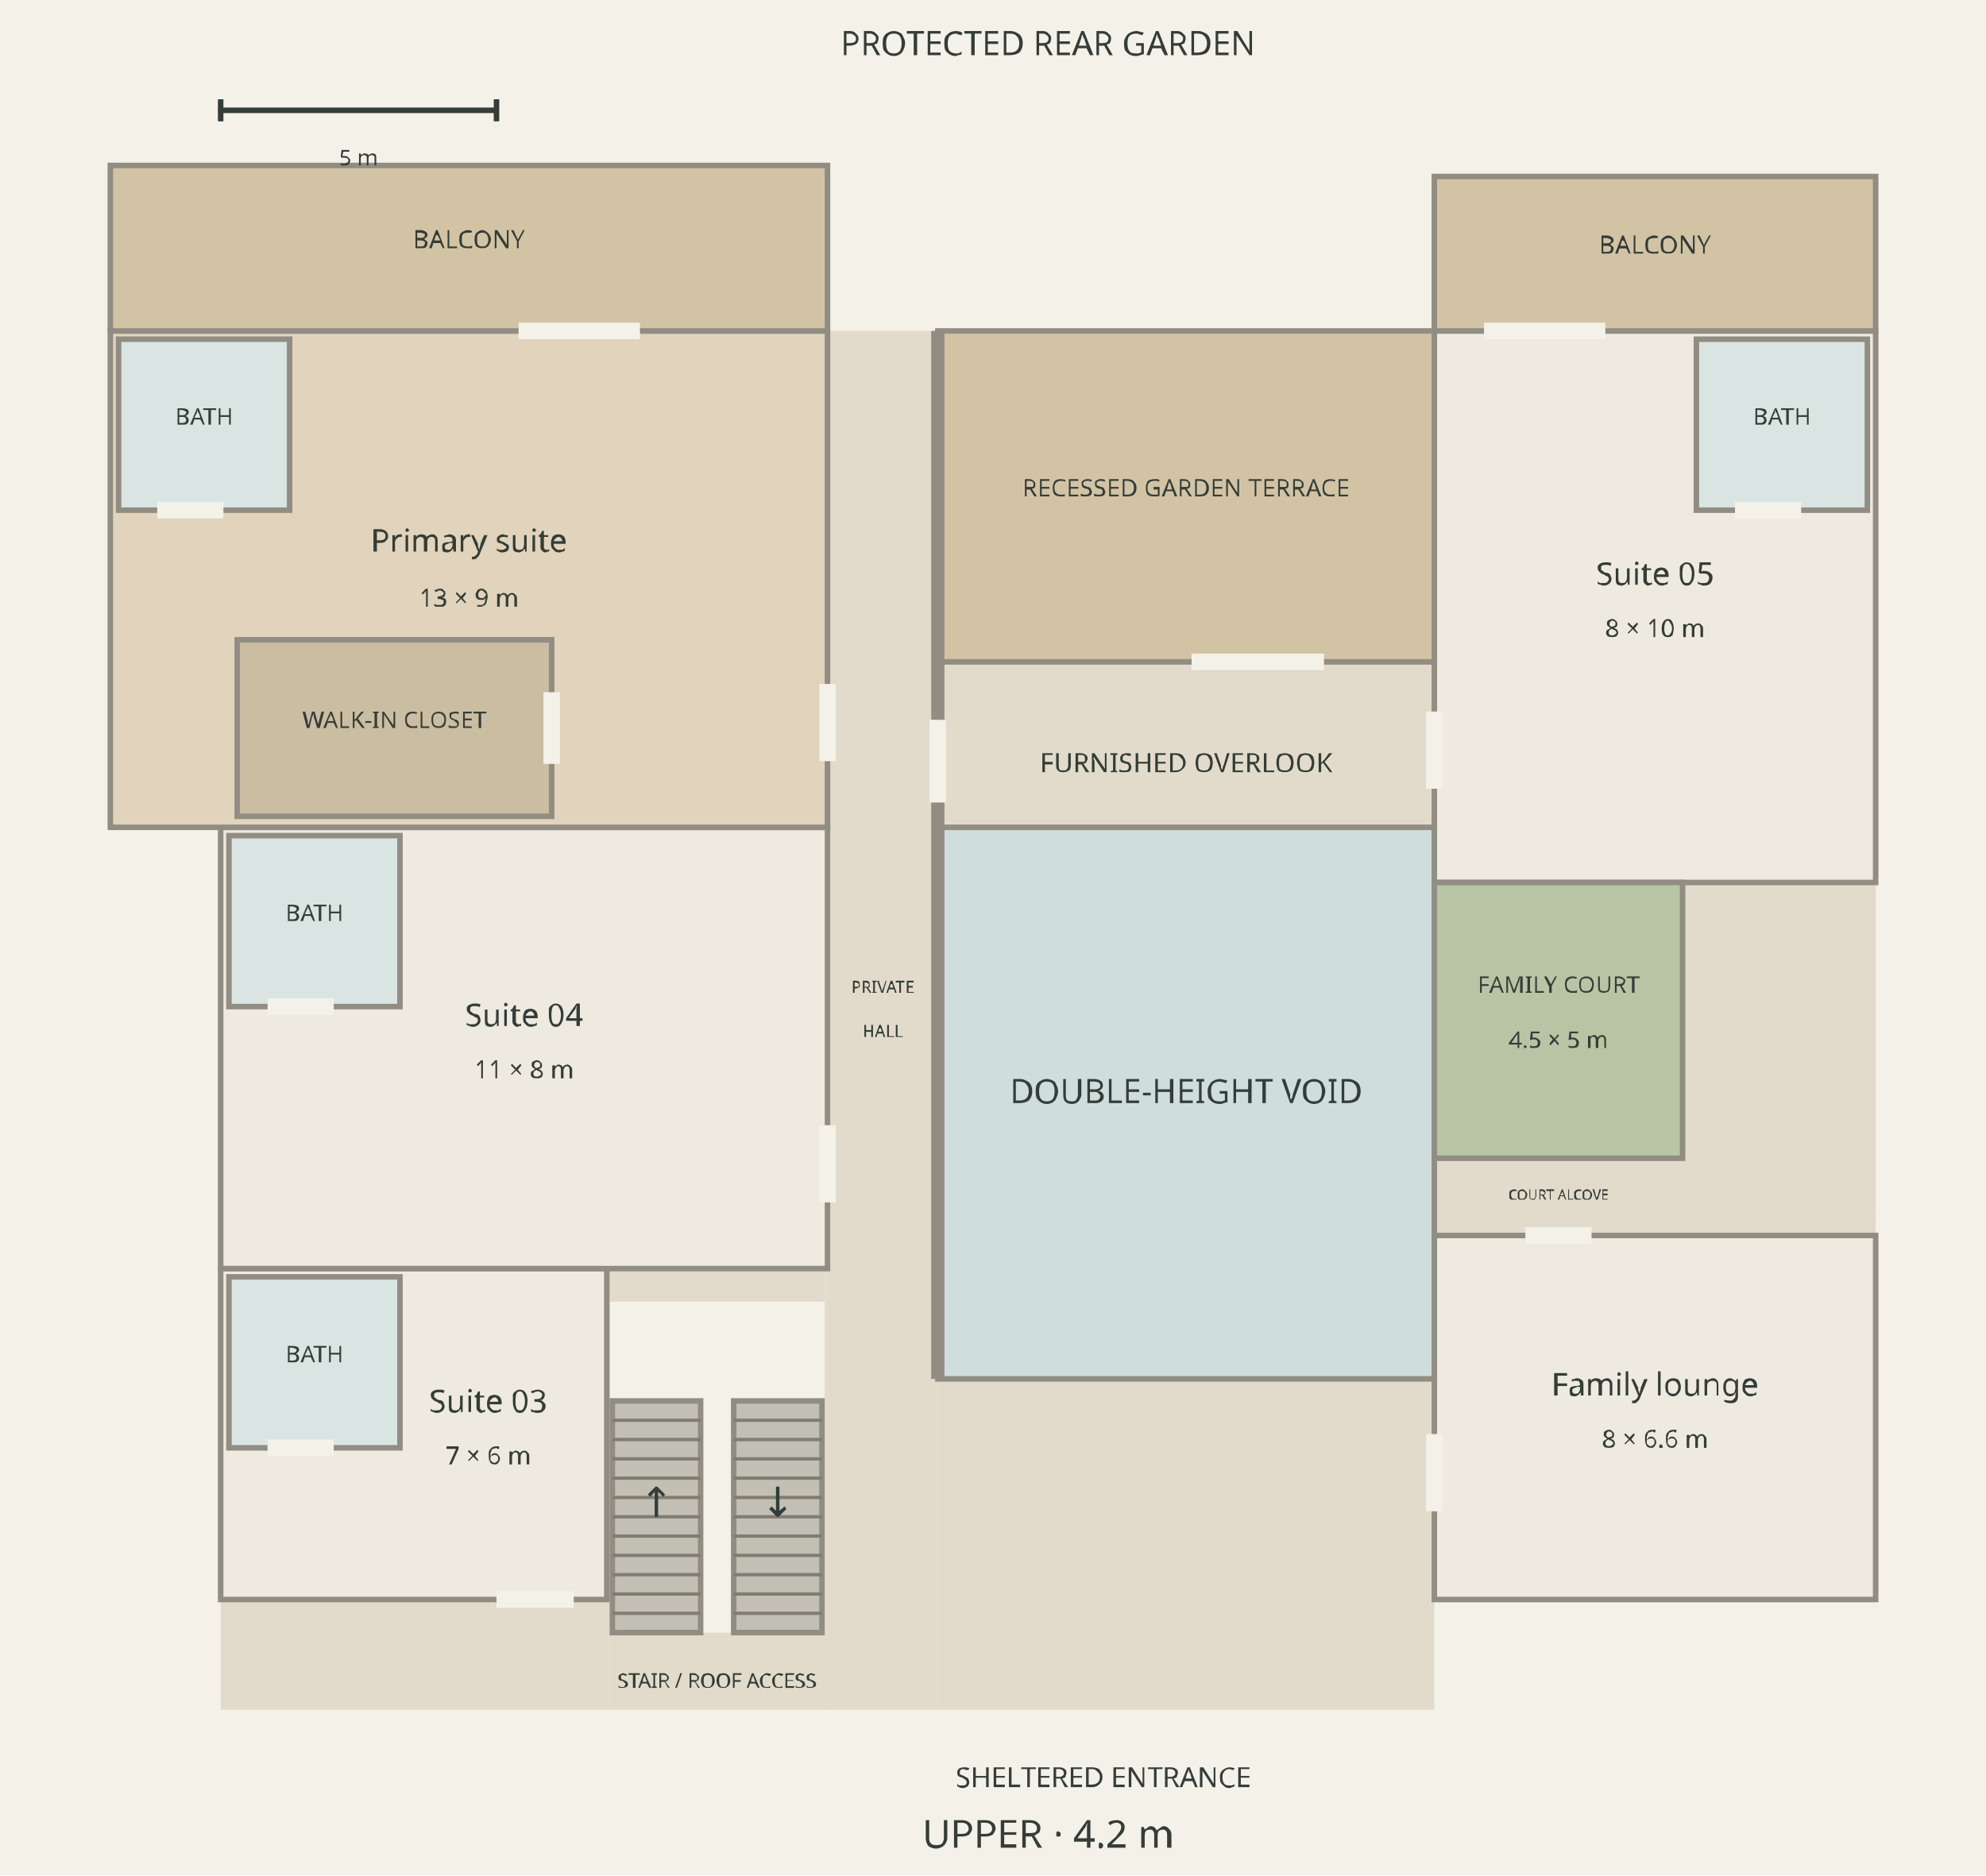
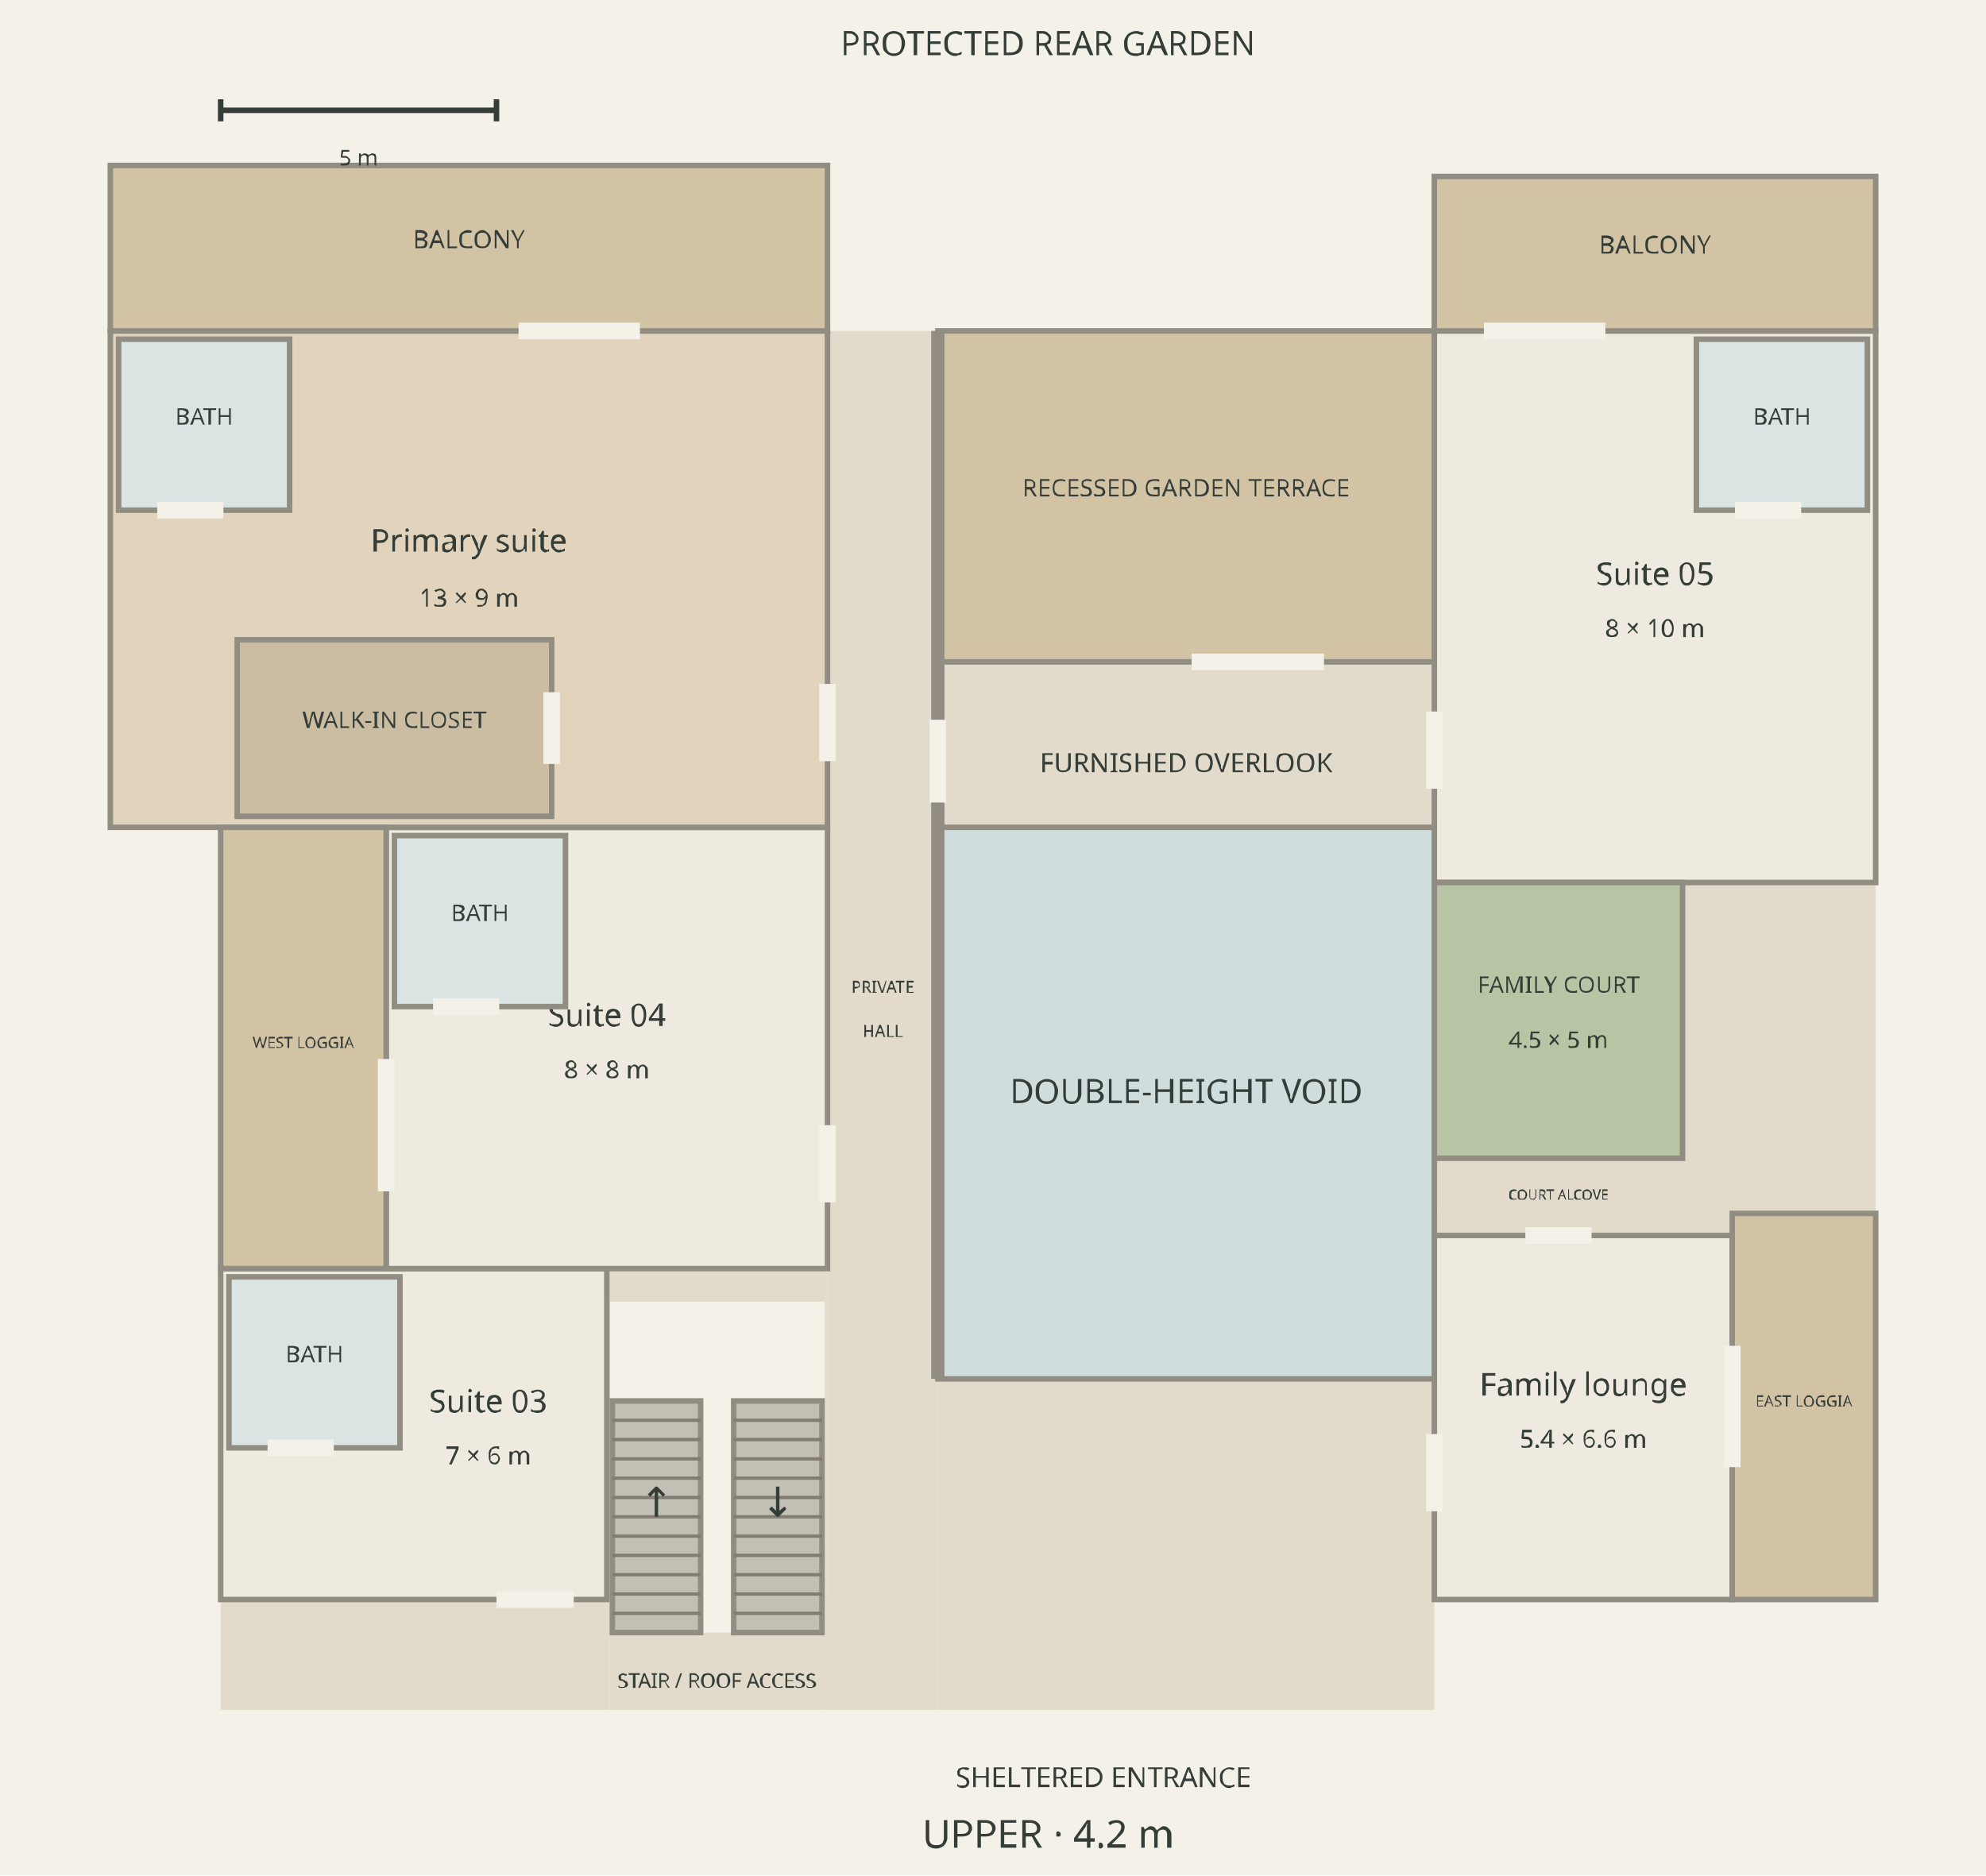
<svg xmlns="http://www.w3.org/2000/svg" viewBox="-17 -26 36 34" role="img" aria-label="Upper floor plan; rear garden at top">
  <rect x="-17" y="-26" width="36" height="34" fill="#f4f1e9" />
  <rect x="-13" y="-3" width="7" height="6" fill="#e2dbcb" stroke="#e2dbcb" stroke-width="0" />
  <rect x="-13" y="-11" width="11" height="8" fill="#e2dbcb" stroke="#e2dbcb" stroke-width="0" />
  <rect x="-15" y="-20" width="13" height="9" fill="#e2dbcb" stroke="#e2dbcb" stroke-width="0" />
  <rect x="9" y="-4" width="8" height="7" fill="#e2dbcb" stroke="#e2dbcb" stroke-width="0" />
  <rect x="13.5" y="-10" width="3.5" height="6" fill="#e2dbcb" stroke="#e2dbcb" stroke-width="0" />
  <rect x="9" y="-20" width="8" height="10" fill="#e2dbcb" stroke="#e2dbcb" stroke-width="0" />
  <rect x="-13" y="3" width="7.05" height="2" fill="#e2dbcb" stroke="#e2dbcb" stroke-width="0" />
  <rect x="-2.05" y="3" width="2.05" height="2" fill="#e2dbcb" stroke="#e2dbcb" stroke-width="0" />
  <rect x="-5.95" y="3.6" width="3.9" height="1.4" fill="#e2dbcb" stroke="#e2dbcb" stroke-width="0" />
  <rect x="-2" y="-20" width="2" height="23" fill="#e2dbcb" stroke="#e2dbcb" stroke-width="0" />
  <rect x="-5.95" y="-3" width="3.9" height="0.6" fill="#e2dbcb" stroke="#e2dbcb" stroke-width="0" />
  <rect x="-2.05" y="-3" width="0.05" height="6" fill="#e2dbcb" stroke="#e2dbcb" stroke-width="0" />
  <rect x="-6" y="-3" width="0.05" height="6" fill="#e2dbcb" stroke="#e2dbcb" stroke-width="0" />
  <rect x="0" y="-1" width="9" height="6" fill="#e2dbcb" stroke="#e2dbcb" stroke-width="0" />
  <rect x="0" y="-20" width="9" height="9" fill="#e2dbcb" stroke="#e2dbcb" stroke-width="0" />
  <rect x="9" y="-5" width="4.5" height="1" fill="#e2dbcb" stroke="#e2dbcb" stroke-width="0" />
  <rect x="-15" y="-23" width="13" height="3" fill="#e2dbcb" stroke="#e2dbcb" stroke-width="0" />
  <rect x="9" y="-22.8" width="8" height="2.8" fill="#e2dbcb" stroke="#e2dbcb" stroke-width="0" />
  <rect x="-13" y="-3" width="7" height="6" fill="#eeeadf" stroke="#918d83" stroke-width="0.1" />
  <text x="-8.15" y="-0.4" text-anchor="middle" font-family="system-ui,sans-serif" font-size="0.57" fill="#343d37">Suite 03</text>
  <text x="-8.15" y="0.55" text-anchor="middle" font-family="system-ui,sans-serif" font-size="0.45" fill="#343d37">7 × 6 m</text>
  <rect x="-12.85" y="-2.85" width="3.1" height="3.1" fill="#dae5e3" stroke="#918d83" stroke-width="0.1" />
  <text x="-11.3" y="-1.3" text-anchor="middle" font-family="system-ui,sans-serif" font-size="0.42" fill="#343d37">BATH</text>
  <path d="M -12.15 0.25 h 1.2" stroke="#f4f1e9" stroke-width=".3" />
  <path d="M -8 3 h 1.4" stroke="#f4f1e9" stroke-width=".3" />
-   <rect x="-13" y="-11" width="11" height="8" fill="#eeeadf" stroke="#918d83" stroke-width="0.1" />
-   <text x="-7.5" y="-7.4" text-anchor="middle" font-family="system-ui,sans-serif" font-size="0.57" fill="#343d37">Suite 04</text>
-   <text x="-7.5" y="-6.45" text-anchor="middle" font-family="system-ui,sans-serif" font-size="0.45" fill="#343d37">11 × 8 m</text>
-   <rect x="-12.85" y="-10.85" width="3.1" height="3.1" fill="#dae5e3" stroke="#918d83" stroke-width="0.1" />
-   <text x="-11.3" y="-9.3" text-anchor="middle" font-family="system-ui,sans-serif" font-size="0.42" fill="#343d37">BATH</text>
-   <path d="M -12.15 -7.75 h 1.2" stroke="#f4f1e9" stroke-width=".3" />
+   <rect x="-10" y="-11" width="8" height="8" fill="#eeeadf" stroke="#918d83" stroke-width="0.1" />
+   <text x="-6" y="-7.4" text-anchor="middle" font-family="system-ui,sans-serif" font-size="0.57" fill="#343d37">Suite 04</text>
+   <text x="-6" y="-6.45" text-anchor="middle" font-family="system-ui,sans-serif" font-size="0.45" fill="#343d37">8 × 8 m</text>
+   <rect x="-9.85" y="-10.85" width="3.1" height="3.1" fill="#dae5e3" stroke="#918d83" stroke-width="0.1" />
+   <text x="-8.3" y="-9.3" text-anchor="middle" font-family="system-ui,sans-serif" font-size="0.42" fill="#343d37">BATH</text>
+   <path d="M -9.15 -7.75 h 1.2" stroke="#f4f1e9" stroke-width=".3" />
  <path d="M -2 -4.2 v -1.4" stroke="#f4f1e9" stroke-width=".3" />
  <rect x="-15" y="-20" width="13" height="9" fill="#e1d3bc" stroke="#918d83" stroke-width="0.1" />
  <text x="-8.5" y="-16" text-anchor="middle" font-family="system-ui,sans-serif" font-size="0.57" fill="#343d37">Primary suite</text>
  <text x="-8.5" y="-15" text-anchor="middle" font-family="system-ui,sans-serif" font-size="0.45" fill="#343d37">13 × 9 m</text>
  <rect x="-14.85" y="-19.85" width="3.1" height="3.1" fill="#dae5e3" stroke="#918d83" stroke-width="0.1" />
  <text x="-13.3" y="-18.3" text-anchor="middle" font-family="system-ui,sans-serif" font-size="0.42" fill="#343d37">BATH</text>
  <path d="M -14.15 -16.75 h 1.2" stroke="#f4f1e9" stroke-width=".3" />
  <path d="M -2 -12.2 v -1.4" stroke="#f4f1e9" stroke-width=".3" />
  <rect x="9" y="-20" width="8" height="10" fill="#eeeadf" stroke="#918d83" stroke-width="0.1" />
  <text x="13" y="-15.4" text-anchor="middle" font-family="system-ui,sans-serif" font-size="0.57" fill="#343d37">Suite 05</text>
  <text x="13" y="-14.45" text-anchor="middle" font-family="system-ui,sans-serif" font-size="0.45" fill="#343d37">8 × 10 m</text>
  <rect x="13.75" y="-19.85" width="3.1" height="3.1" fill="#dae5e3" stroke="#918d83" stroke-width="0.1" />
  <text x="15.3" y="-18.3" text-anchor="middle" font-family="system-ui,sans-serif" font-size="0.42" fill="#343d37">BATH</text>
  <path d="M 14.45 -16.75 h 1.2" stroke="#f4f1e9" stroke-width=".3" />
  <path d="M 9 -11.7 v -1.4" stroke="#f4f1e9" stroke-width=".3" />
-   <rect x="9" y="-3.6" width="8" height="6.6" fill="#eeeadf" stroke="#918d83" stroke-width="0.1" />
-   <text x="13" y="-0.7" text-anchor="middle" font-family="system-ui,sans-serif" font-size="0.57" fill="#343d37">Family lounge</text>
-   <text x="13" y="0.25" text-anchor="middle" font-family="system-ui,sans-serif" font-size="0.45" fill="#343d37">8 × 6.6 m</text>
+   <rect x="9" y="-3.6" width="5.4" height="6.6" fill="#eeeadf" stroke="#918d83" stroke-width="0.1" />
+   <text x="11.7" y="-0.7" text-anchor="middle" font-family="system-ui,sans-serif" font-size="0.57" fill="#343d37">Family lounge</text>
+   <text x="11.7" y="0.25" text-anchor="middle" font-family="system-ui,sans-serif" font-size="0.45" fill="#343d37">5.4 × 6.6 m</text>
  <path d="M 9 1.4 v -1.4" stroke="#f4f1e9" stroke-width=".3" />
  <path d="M 10.65 -3.6 h 1.2" stroke="#f4f1e9" stroke-width=".3" />
  <rect x="9" y="-10" width="4.5" height="5" fill="#b7c5a4" stroke="#918d83" stroke-width="0.1" />
  <text x="11.25" y="-8" text-anchor="middle" font-family="system-ui,sans-serif" font-size="0.42" fill="#343d37">FAMILY COURT</text>
  <text x="11.25" y="-7" text-anchor="middle" font-family="system-ui,sans-serif" font-size="0.42" fill="#343d37">4.5 × 5 m</text>
+   <rect x="-13" y="-11" width="3" height="8" fill="#d3c3a5" stroke="#918d83" stroke-width="0.1" />
+   <text x="-11.5" y="-7" text-anchor="middle" font-family="system-ui,sans-serif" font-size="0.28" fill="#343d37">WEST LOGGIA</text>
+   <rect x="14.4" y="-4" width="2.6" height="7" fill="#d3c3a5" stroke="#918d83" stroke-width="0.1" />
+   <text x="15.7" y="-0.5" text-anchor="middle" font-family="system-ui,sans-serif" font-size="0.28" fill="#343d37">EAST LOGGIA</text>
+   <path d="M -10 -4.4 v -2.4" stroke="#f4f1e9" stroke-width=".3" />
+   <path d="M 14.4 0.6 v -2.2" stroke="#f4f1e9" stroke-width=".3" />
  <rect x="0" y="-11" width="9" height="10" fill="#cfdddd" stroke="#918d83" stroke-width="0.1" />
  <text x="4.5" y="-6" text-anchor="middle" font-family="system-ui,sans-serif" font-size="0.6" fill="#343d37">DOUBLE-HEIGHT VOID</text>
  <text x="4.5" y="-12" text-anchor="middle" font-family="system-ui,sans-serif" font-size="0.48" fill="#343d37">FURNISHED OVERLOOK</text>
  <rect x="-12.7" y="-14.4" width="5.7" height="3.2" fill="#cbbda2" stroke="#918d83" stroke-width="0.1" />
  <text x="-9.85" y="-12.8" text-anchor="middle" font-family="system-ui,sans-serif" font-size="0.42" fill="#343d37">WALK-IN CLOSET</text>
  <rect x="0" y="-20" width="9" height="6" fill="#d3c3a5" stroke="#918d83" stroke-width="0.1" />
  <text x="4.5" y="-17" text-anchor="middle" font-family="system-ui,sans-serif" font-size="0.44" fill="#343d37">RECESSED GARDEN TERRACE</text>
  <rect x="-15" y="-23" width="13" height="3" fill="#d3c3a5" stroke="#918d83" stroke-width="0.1" />
  <text x="-8.5" y="-21.5" text-anchor="middle" font-family="system-ui,sans-serif" font-size="0.45" fill="#343d37">BALCONY</text>
  <rect x="9" y="-22.8" width="8" height="2.8" fill="#d3c3a5" stroke="#918d83" stroke-width="0.1" />
  <text x="13" y="-21.4" text-anchor="middle" font-family="system-ui,sans-serif" font-size="0.45" fill="#343d37">BALCONY</text>
  <rect x="-0.12" y="-20" width="0.24" height="19" fill="#918d83" stroke="#918d83" stroke-width="0" />
  <path d="M 0 -11.45 v -1.5" stroke="#f4f1e9" stroke-width=".3" />
  <path d="M -7 -12.15 v -1.3" stroke="#f4f1e9" stroke-width=".3" />
  <path d="M 4.6 -14 h 2.4" stroke="#f4f1e9" stroke-width=".3" />
  <text x="11.25" y="-4.25" text-anchor="middle" font-family="system-ui,sans-serif" font-size="0.25" fill="#343d37">COURT ALCOVE</text>
  <path d="M -7.6 -20 h 2.2" stroke="#f4f1e9" stroke-width=".3" />
  <path d="M 9.9 -20 h 2.2" stroke="#f4f1e9" stroke-width=".3" />
  <rect x="-5.9" y="-0.6" width="1.6" height="4.2" fill="#c2bfb5" stroke="#918d83" stroke-width="0.1" />
  <path d="M -5.9 3.25 h 1.6" stroke="#827c71" stroke-width=".06" />
  <path d="M -5.9 2.9 h 1.6" stroke="#827c71" stroke-width=".06" />
  <path d="M -5.9 2.55 h 1.6" stroke="#827c71" stroke-width=".06" />
  <path d="M -5.9 2.2 h 1.6" stroke="#827c71" stroke-width=".06" />
  <path d="M -5.9 1.85 h 1.6" stroke="#827c71" stroke-width=".06" />
  <path d="M -5.9 1.5 h 1.6" stroke="#827c71" stroke-width=".06" />
  <path d="M -5.9 1.15 h 1.6" stroke="#827c71" stroke-width=".06" />
  <path d="M -5.9 0.8 h 1.6" stroke="#827c71" stroke-width=".06" />
  <path d="M -5.9 0.45 h 1.6" stroke="#827c71" stroke-width=".06" />
  <path d="M -5.9 0.1 h 1.6" stroke="#827c71" stroke-width=".06" />
  <path d="M -5.9 -0.25 h 1.6" stroke="#827c71" stroke-width=".06" />
  <text x="-5.1" y="1.5" text-anchor="middle" font-family="system-ui,sans-serif" font-size="0.75" fill="#343d37">↑</text>
  <rect x="-3.7" y="-0.6" width="1.6" height="4.2" fill="#c2bfb5" stroke="#918d83" stroke-width="0.1" />
  <path d="M -3.7 3.25 h 1.6" stroke="#827c71" stroke-width=".06" />
  <path d="M -3.7 2.9 h 1.6" stroke="#827c71" stroke-width=".06" />
  <path d="M -3.7 2.55 h 1.6" stroke="#827c71" stroke-width=".06" />
  <path d="M -3.7 2.2 h 1.6" stroke="#827c71" stroke-width=".06" />
  <path d="M -3.7 1.85 h 1.6" stroke="#827c71" stroke-width=".06" />
  <path d="M -3.7 1.5 h 1.6" stroke="#827c71" stroke-width=".06" />
  <path d="M -3.7 1.15 h 1.6" stroke="#827c71" stroke-width=".06" />
  <path d="M -3.7 0.8 h 1.6" stroke="#827c71" stroke-width=".06" />
  <path d="M -3.7 0.45 h 1.6" stroke="#827c71" stroke-width=".06" />
  <path d="M -3.7 0.1 h 1.6" stroke="#827c71" stroke-width=".06" />
  <path d="M -3.7 -0.25 h 1.6" stroke="#827c71" stroke-width=".06" />
  <text x="-2.9" y="1.5" text-anchor="middle" font-family="system-ui,sans-serif" font-size="0.75" fill="#343d37">↓</text>
  <text x="-4" y="4.6" text-anchor="middle" font-family="system-ui,sans-serif" font-size="0.36" fill="#343d37">STAIR / ROOF ACCESS</text>
  <text x="-1" y="-8" text-anchor="middle" font-family="system-ui,sans-serif" font-size="0.3" fill="#343d37">PRIVATE</text>
  <text x="-1" y="-7.2" text-anchor="middle" font-family="system-ui,sans-serif" font-size="0.3" fill="#343d37">HALL</text>
  <text x="2" y="-25" text-anchor="middle" font-family="system-ui,sans-serif" font-size="0.6" fill="#343d37">PROTECTED REAR GARDEN</text>
  <text x="3" y="6.4" text-anchor="middle" font-family="system-ui,sans-serif" font-size="0.5" fill="#343d37">SHELTERED ENTRANCE</text>
  <text x="2" y="7.5" text-anchor="middle" font-family="system-ui,sans-serif" font-size="0.7" fill="#343d37">UPPER · 4.2 m</text>
  <path d="M -13 -24 h 5 m -5 -.2 v .4 m 5 -.4 v .4" stroke="#343d37" stroke-width=".1" />
  <text x="-10.5" y="-23" text-anchor="middle" font-family="system-ui,sans-serif" font-size="0.4" fill="#343d37">5 m</text>
</svg>
